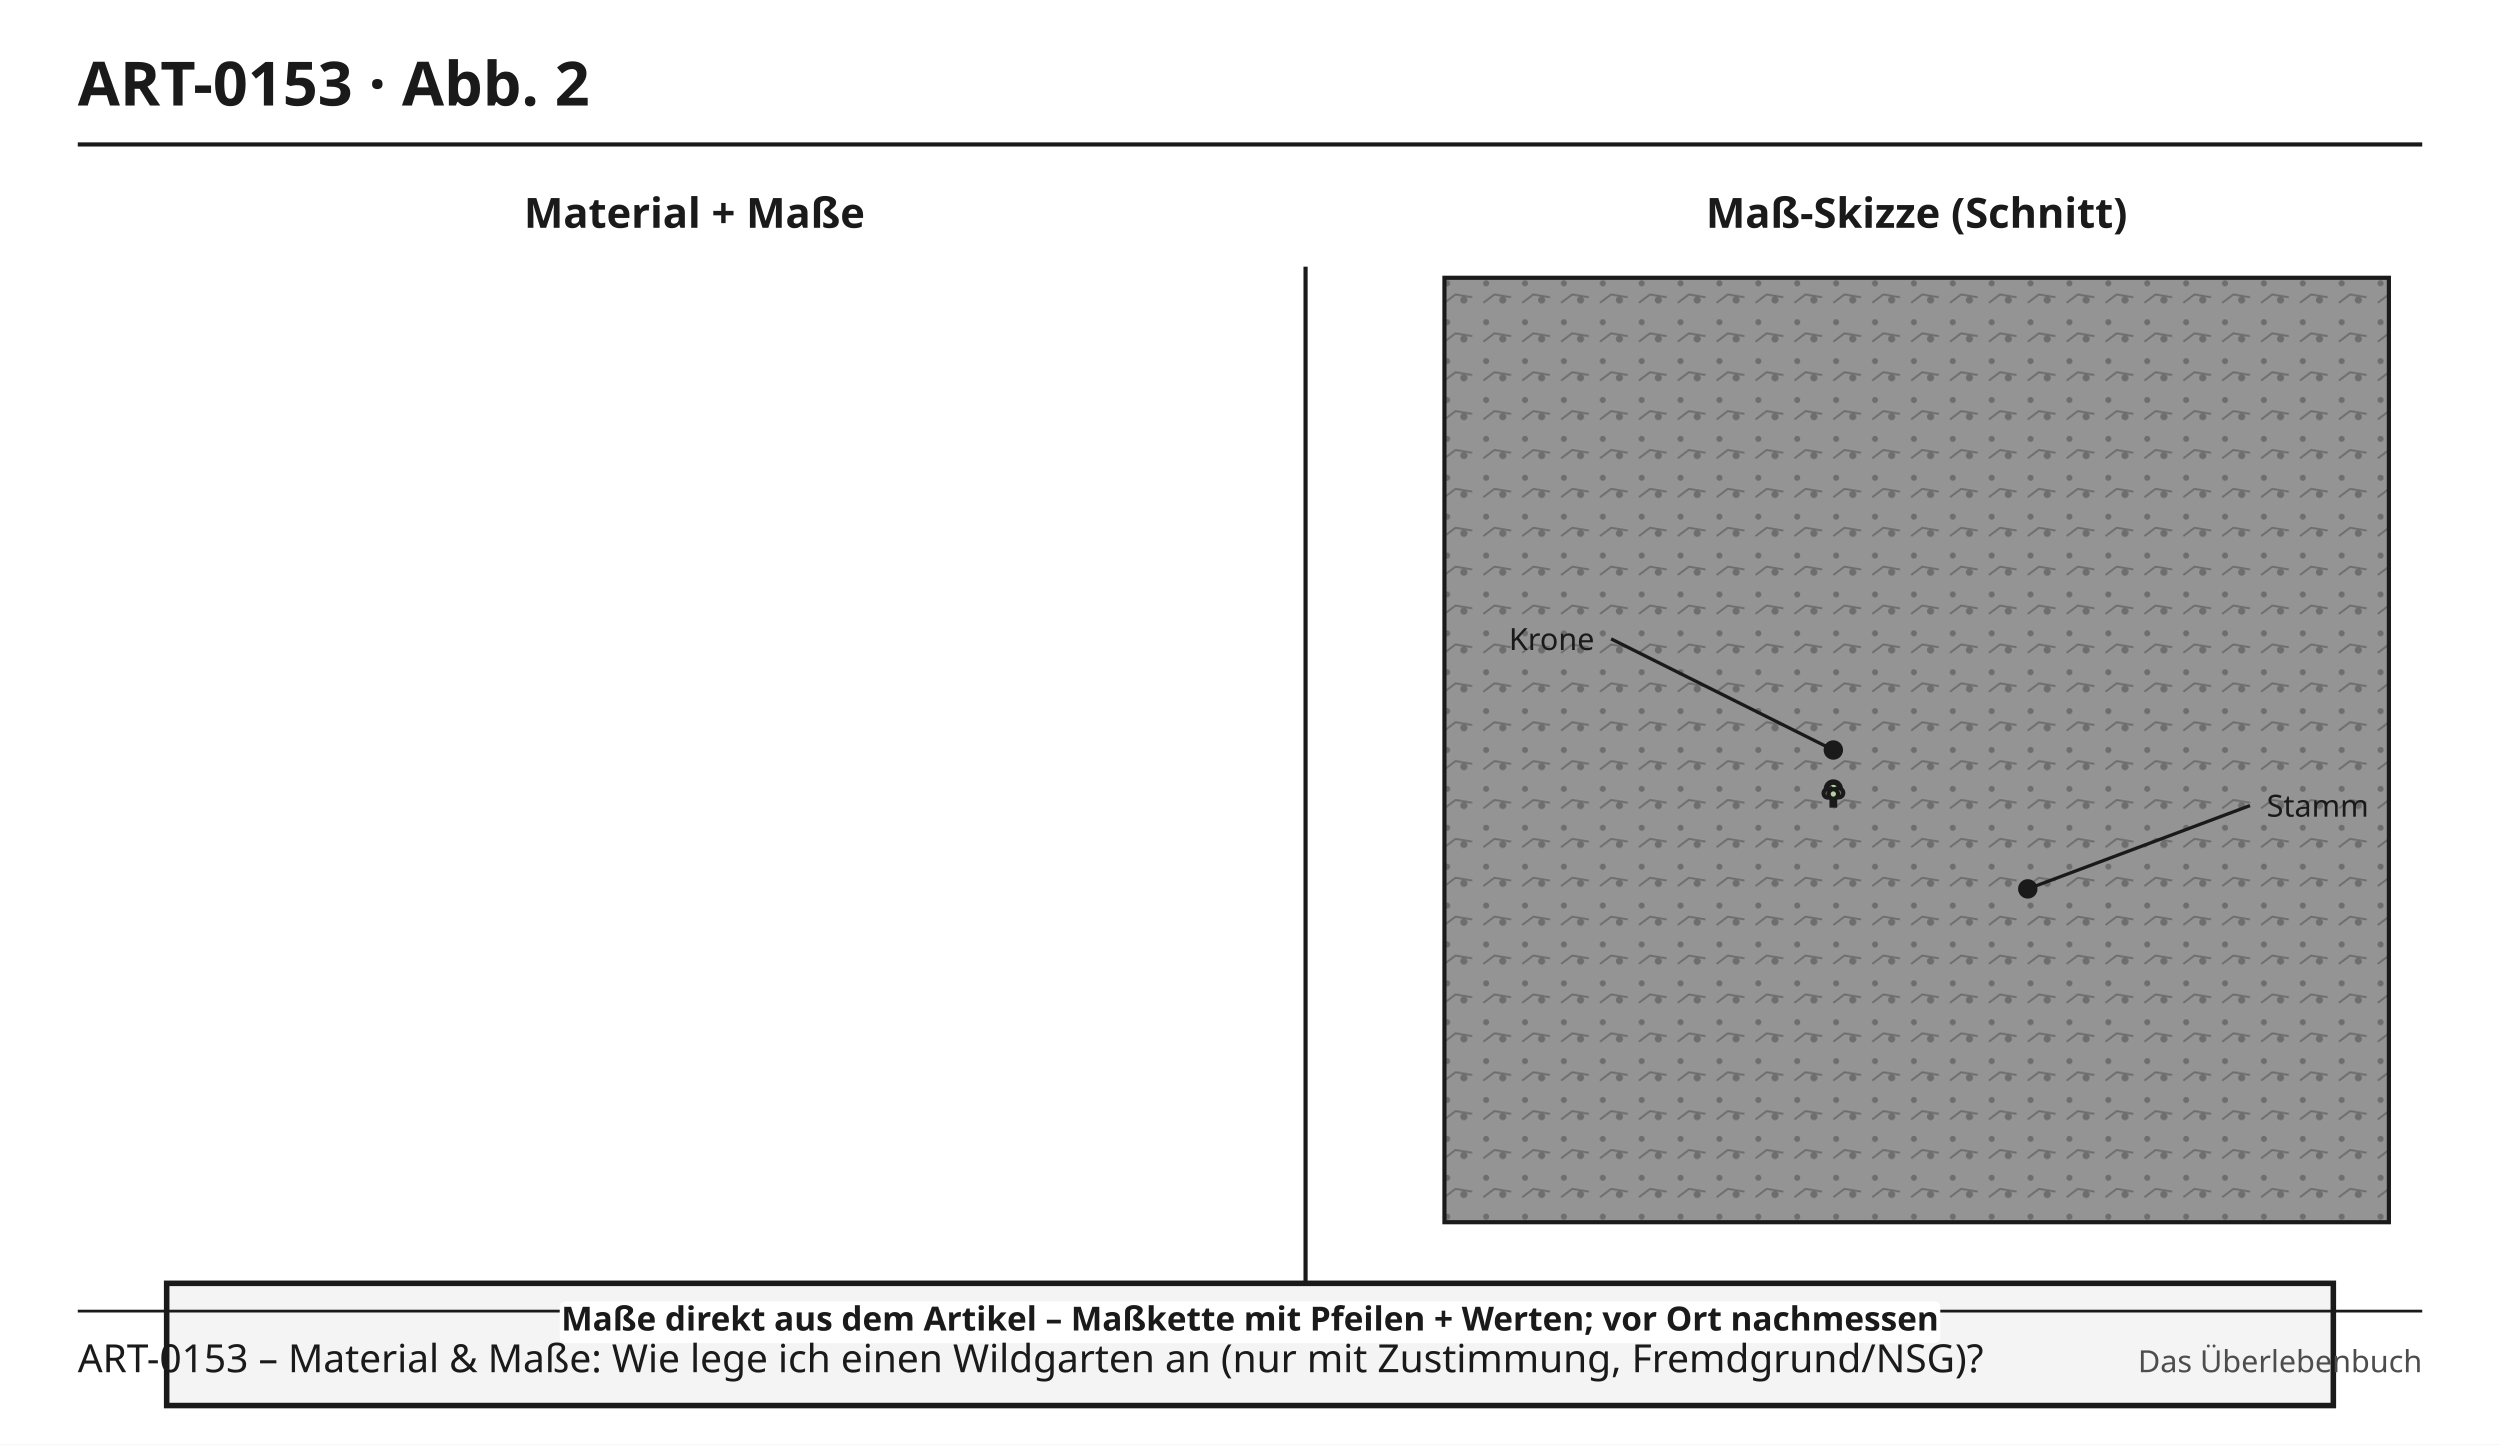
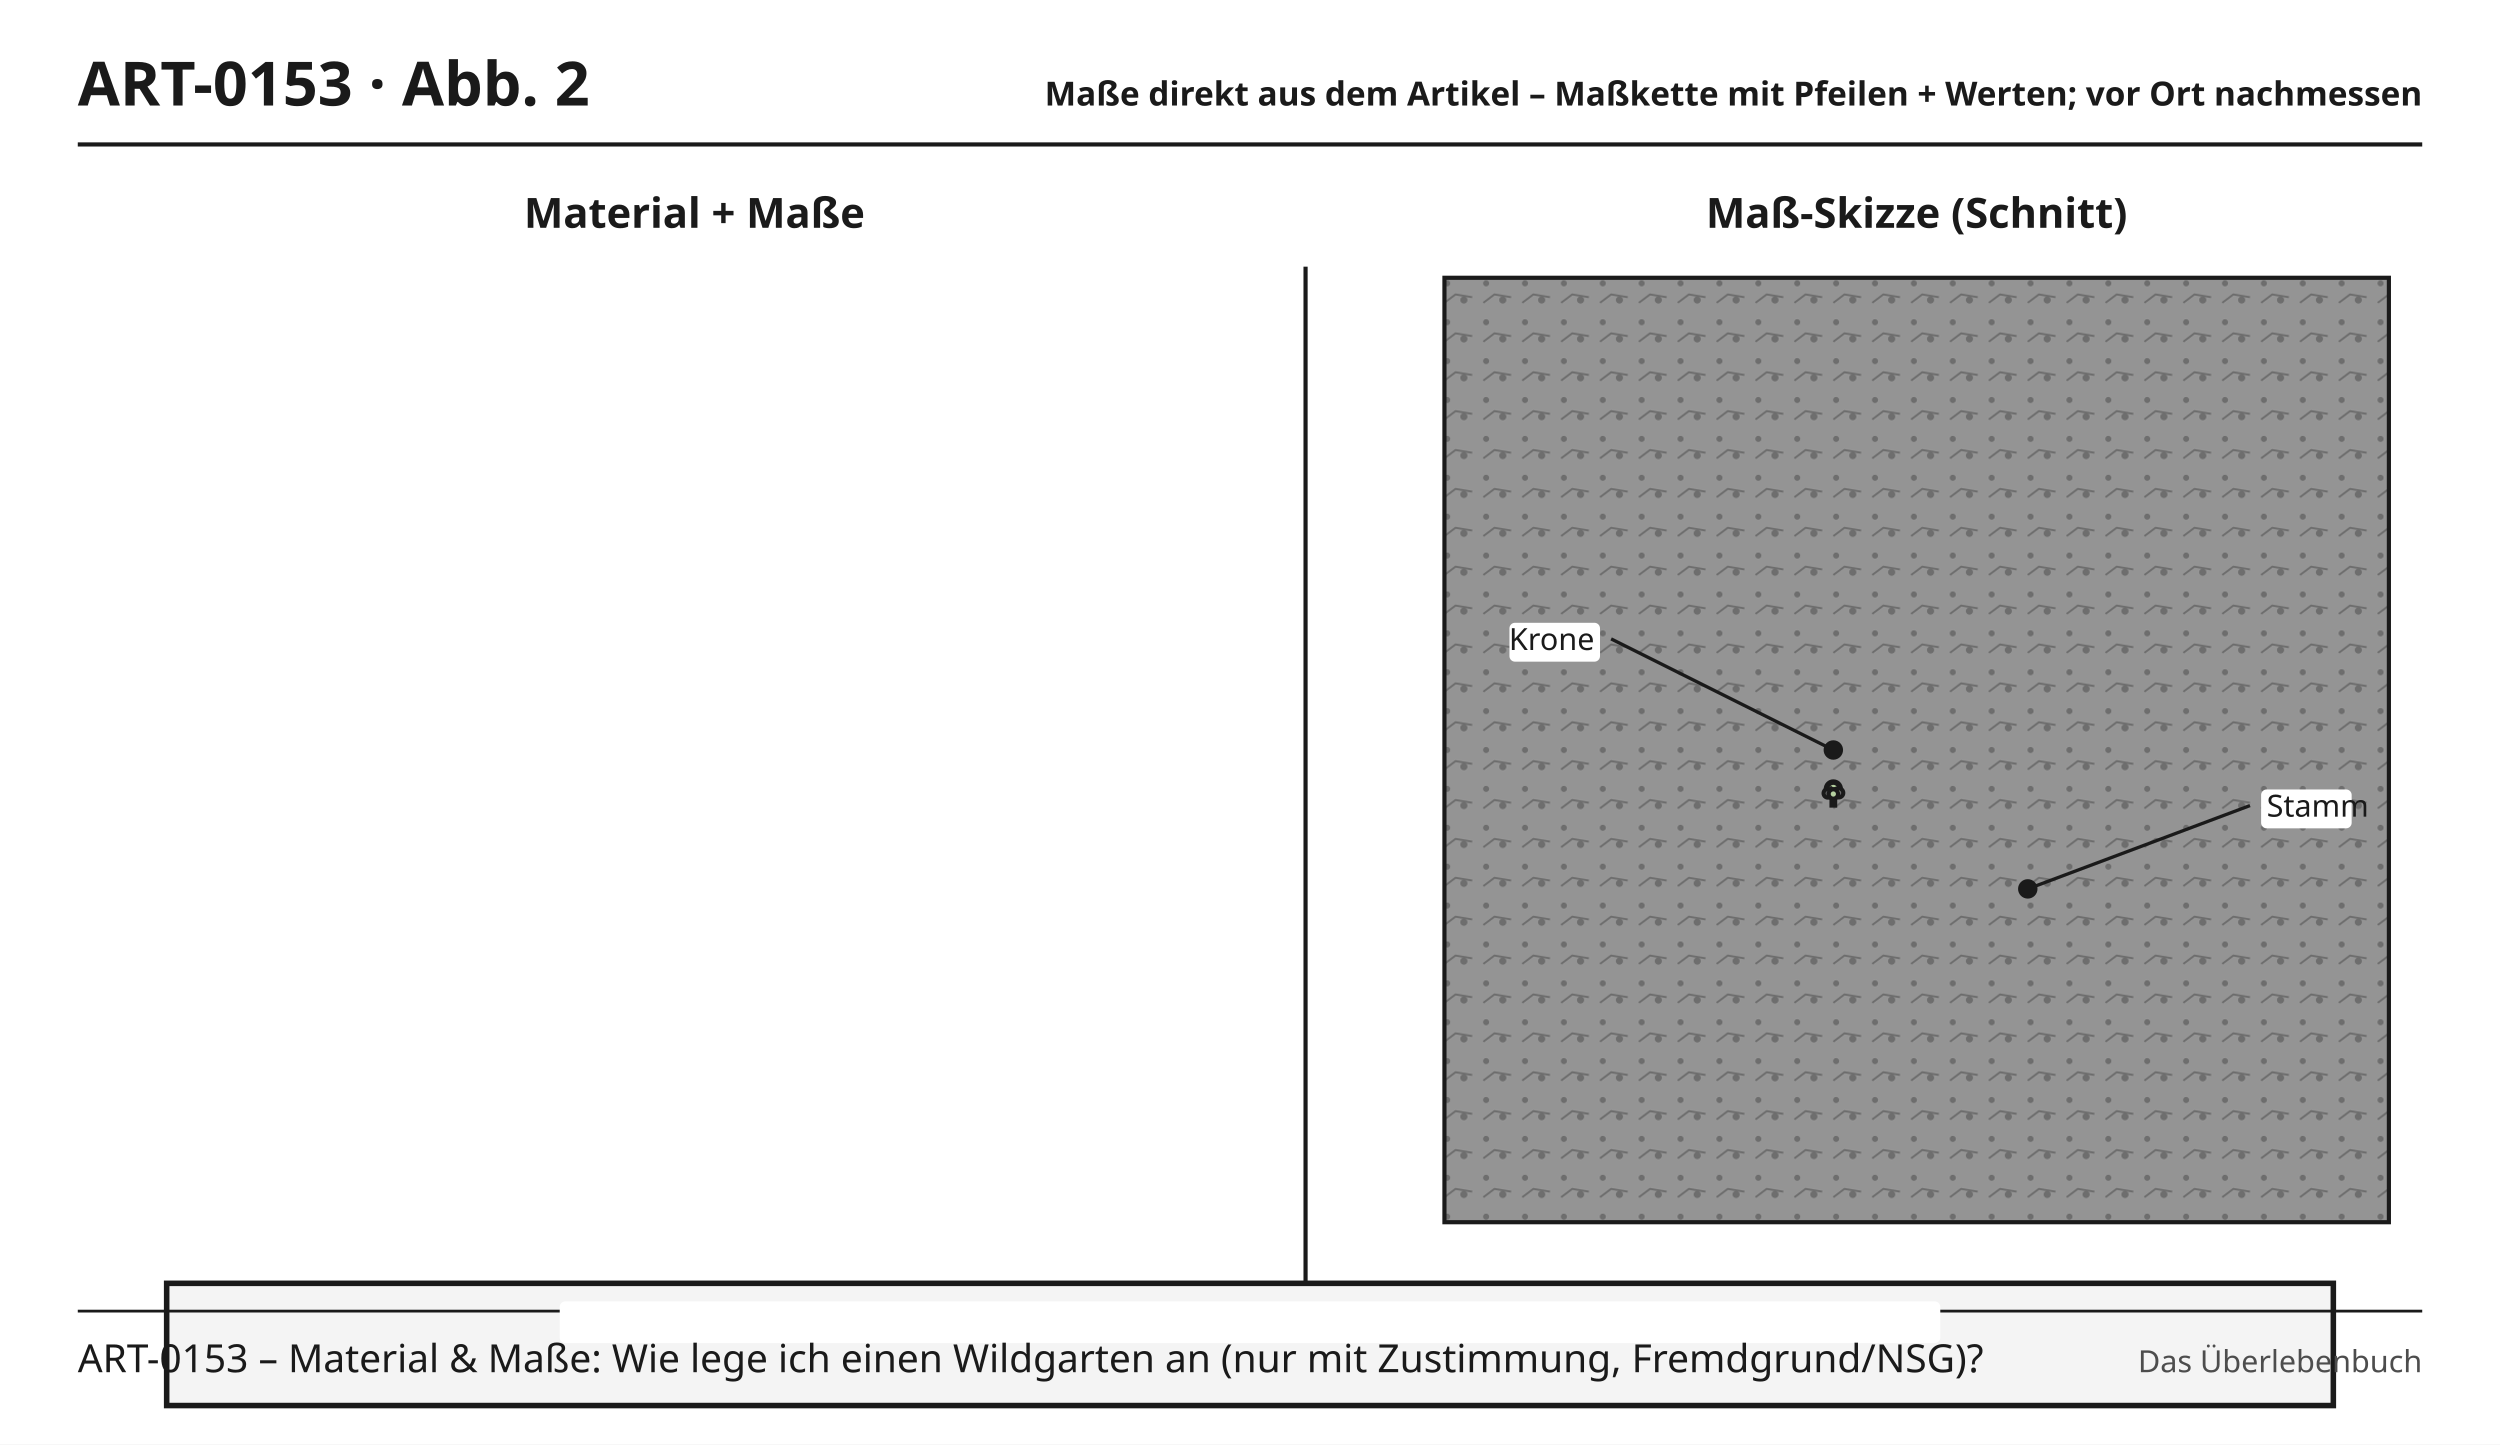
<svg xmlns="http://www.w3.org/2000/svg" viewBox="0 0 900 520" role="img" aria-label="ART-0153 · Abb. 2 – ART-0153 – Material &amp; Maße: Wie lege ich einen Wildgarten an (nur mit Zustimmung, Fremdgrund/NSG)?">
  <defs>
    <marker id="ah" markerWidth="10" markerHeight="8" refX="9" refY="4" orient="auto">
      <path d="M0 0 L10 4 L0 8 z" fill="#1a1a1a" />
    </marker>
    <marker id="ahs" markerWidth="10" markerHeight="8" refX="1" refY="4" orient="auto">
      <path d="M10 0 L0 4 L10 8 z" fill="#1a1a1a" />
    </marker>
    <pattern id="hatch" width="8" height="8" patternTransform="rotate(45)" patternUnits="userSpaceOnUse">
      <line x1="0" y1="0" x2="0" y2="8" stroke="#6e6e6e" stroke-width="1.6" />
    </pattern>
    <pattern id="cross" width="8" height="8" patternUnits="userSpaceOnUse">
      <path d="M0 0 L8 8 M8 0 L0 8" stroke="#8a8a8a" stroke-width="1" />
    </pattern>
    <pattern id="dots" width="7" height="7" patternUnits="userSpaceOnUse">
      <circle cx="2" cy="2" r="1.4" fill="#6e6e6e" />
    </pattern>
    <pattern id="wtr" width="24" height="12" patternUnits="userSpaceOnUse">
      <rect width="24" height="12" fill="#6b97bd" />
      <path d="M0 8 q 6 -5 12 0 t 12 0" fill="none" stroke="#3f6f96" stroke-width="1.4" />
    </pattern>
    <pattern id="wood" width="26" height="10" patternUnits="userSpaceOnUse">
      <rect width="26" height="10" fill="#c19a6b" />
      <path d="M0 3 q 6 -2 13 0 t 13 0 M0 7 q 7 2 13 0 t 13 0" fill="none" stroke="#7a5a3a" stroke-width="0.9" />
    </pattern>
    <pattern id="grass" width="12" height="12" patternUnits="userSpaceOnUse">
      <rect width="12" height="12" fill="#b5d1a0" />
      <path d="M2 12 L4 4 M6 12 L7 2 M10 12 L9 6" stroke="#6e6e6e" stroke-width="0.9" />
    </pattern>
    <pattern id="fabric" width="6" height="6" patternUnits="userSpaceOnUse">
      <rect width="6" height="6" fill="#e2e2e2" />
      <path d="M0 0 L6 6 M6 0 L0 6" stroke="#8a8a8a" stroke-width="0.7" />
    </pattern>
    <pattern id="metal" width="20" height="6" patternUnits="userSpaceOnUse">
      <rect width="20" height="6" fill="#b8bec6" />
      <path d="M0 1.5 h20 M0 4.5 h20" stroke="#6e747e" stroke-width="0.7" />
    </pattern>
    <pattern id="stone" width="14" height="14" patternUnits="userSpaceOnUse">
      <rect width="14" height="14" fill="#949494" />
      <circle cx="3" cy="4" r="1.1" fill="#6e6e6e" />
      <circle cx="9" cy="10" r="1.3" fill="#6e6e6e" />
      <path d="M2 11 L6 8 L12 9" stroke="#6e6e6e" stroke-width="0.7" fill="none" />
    </pattern>
  </defs>
  <rect x="0" y="0" width="900" height="520" fill="#ffffff" />
  <line x1="28" y1="52" x2="872" y2="52" stroke="#1a1a1a" stroke-width="1.5" />
  <line x1="470" y1="96" x2="470" y2="470" stroke="#1a1a1a" stroke-width="1.5" />
  <rect x="520" y="100" width="340" height="340" fill="url(#stone)" stroke="#1a1a1a" stroke-width="1.5" />
  <rect x="659.35" y="286.88" width="1.3" height="3.12" fill="url(#wood)" stroke="#1a1a1a" stroke-width="1.5" />
  <line x1="660" y1="286.88" x2="657.92" y2="285.32" stroke="#1a1a1a" stroke-width="2.5" />
  <line x1="660" y1="286.88" x2="662.21" y2="285.06" stroke="#1a1a1a" stroke-width="2.5" />
  <line x1="660" y1="286.88" x2="660.26" y2="284.54" stroke="#1a1a1a" stroke-width="2.5" />
  <circle cx="660" cy="284.02" r="2.47" fill="url(#grass)" stroke="#1a1a1a" stroke-width="2" />
  <circle cx="658.05" cy="285.58" r="1.56" fill="url(#grass)" stroke="#1a1a1a" stroke-width="1.5" />
  <circle cx="661.95" cy="285.45" r="1.625" fill="url(#grass)" stroke="#1a1a1a" stroke-width="1.5" />
  <circle cx="660" cy="285.84" r="1.69" fill="url(#grass)" stroke="#1a1a1a" stroke-width="1.5" />
  <line x1="658.83" y1="283.24" x2="660" y2="284.02" stroke="#1a1a1a" stroke-width="0.9" />
  <line x1="660" y1="284.02" x2="661.3" y2="283.5" stroke="#1a1a1a" stroke-width="0.9" />
  <circle cx="660" cy="270" r="3.5" fill="#1a1a1a" stroke="none" />
  <line x1="660" y1="270" x2="580" y2="230" stroke="#1a1a1a" stroke-width="1.2" />
  <circle cx="730" cy="320" r="3.5" fill="#1a1a1a" stroke="none" />
  <line x1="730" y1="320" x2="810" y2="290" stroke="#1a1a1a" stroke-width="1.2" />
  <rect x="60" y="462" width="780" height="44" fill="#f4f4f4" stroke="#1a1a1a" stroke-width="2" />
  <line x1="28" y1="472" x2="872" y2="472" stroke="#1a1a1a" stroke-width="1" />
  <text x="28" y="38" font-family="sans-serif" font-size="22" text-anchor="start" font-weight="bold" fill="#1a1a1a">ART-0153 · Abb. 2</text>
  <text x="250" y="82" font-family="sans-serif" font-size="15" text-anchor="middle" font-weight="bold" fill="#1a1a1a">Material + Maße</text>
  <text x="690" y="82" font-family="sans-serif" font-size="15" text-anchor="middle" font-weight="bold" fill="#1a1a1a">Maß-Skizze (Schnitt)</text>
+   <rect x="543.4" y="224.2" width="32.6" height="14.0" fill="#ffffff" rx="2" data-halo="1" />
  <text x="574" y="234" font-family="sans-serif" font-size="11" text-anchor="end" font-weight="normal" fill="#1a1a1a">Krone</text>
+   <rect x="814.0" y="284.2" width="32.6" height="14.0" fill="#ffffff" rx="2" data-halo="1" />
  <text x="816" y="294" font-family="sans-serif" font-size="11" text-anchor="start" font-weight="normal" fill="#1a1a1a">Stamm</text>
  <rect x="201.5" y="468.5" width="497.0" height="15.0" fill="#ffffff" rx="2" data-halo="1" />
-   <text x="450" y="479.0" font-family="sans-serif" font-size="12" text-anchor="middle" font-weight="bold" fill="#1a1a1a">Maße direkt aus dem Artikel – Maßkette mit Pfeilen + Werten; vor Ort nachmessen</text>
+   <text x="872" y="38" font-family="sans-serif" font-size="12" text-anchor="end" font-weight="bold" fill="#1a1a1a">Maße direkt aus dem Artikel – Maßkette mit Pfeilen + Werten; vor Ort nachmessen</text>
  <text x="28" y="494" font-family="sans-serif" font-size="14" text-anchor="start" font-weight="normal" fill="#1a1a1a">ART-0153 – Material &amp; Maße: Wie lege ich einen Wildgarten an (nur mit Zustimmung, Fremdgrund/NSG)?</text>
  <text x="872" y="494" font-family="sans-serif" font-size="11" text-anchor="end" font-weight="normal" fill="#4d4d4d">Das Überlebenbuch</text>
</svg>
